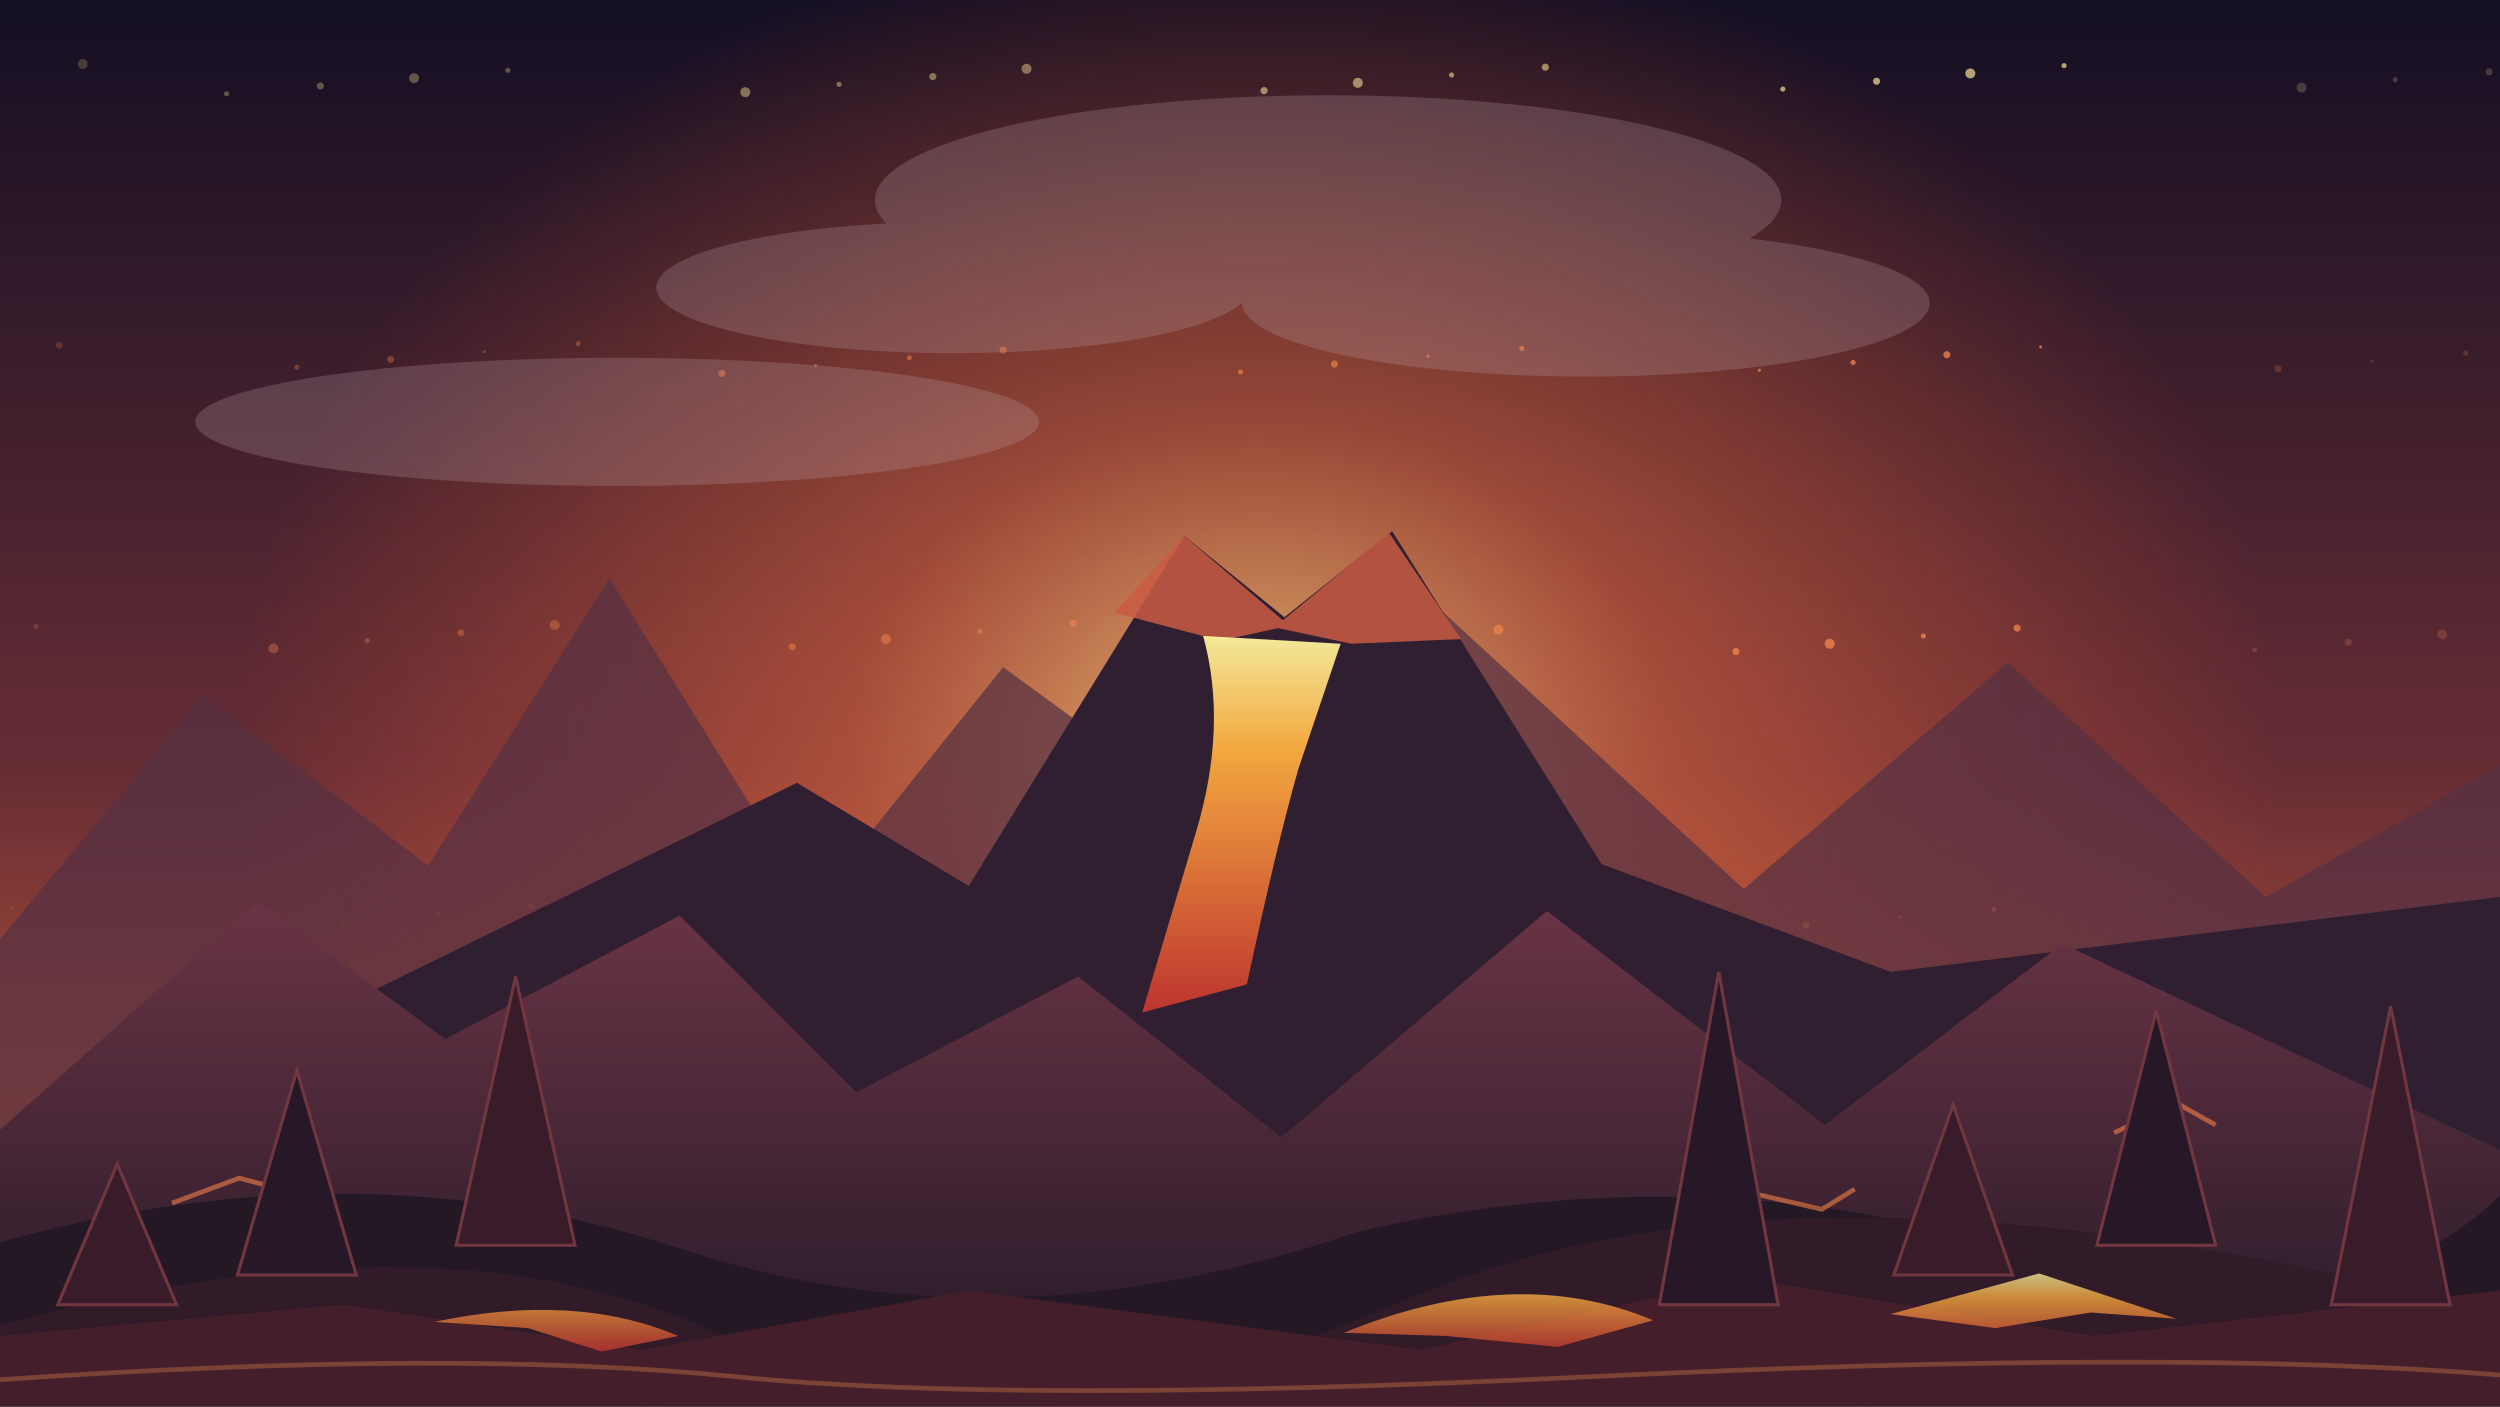
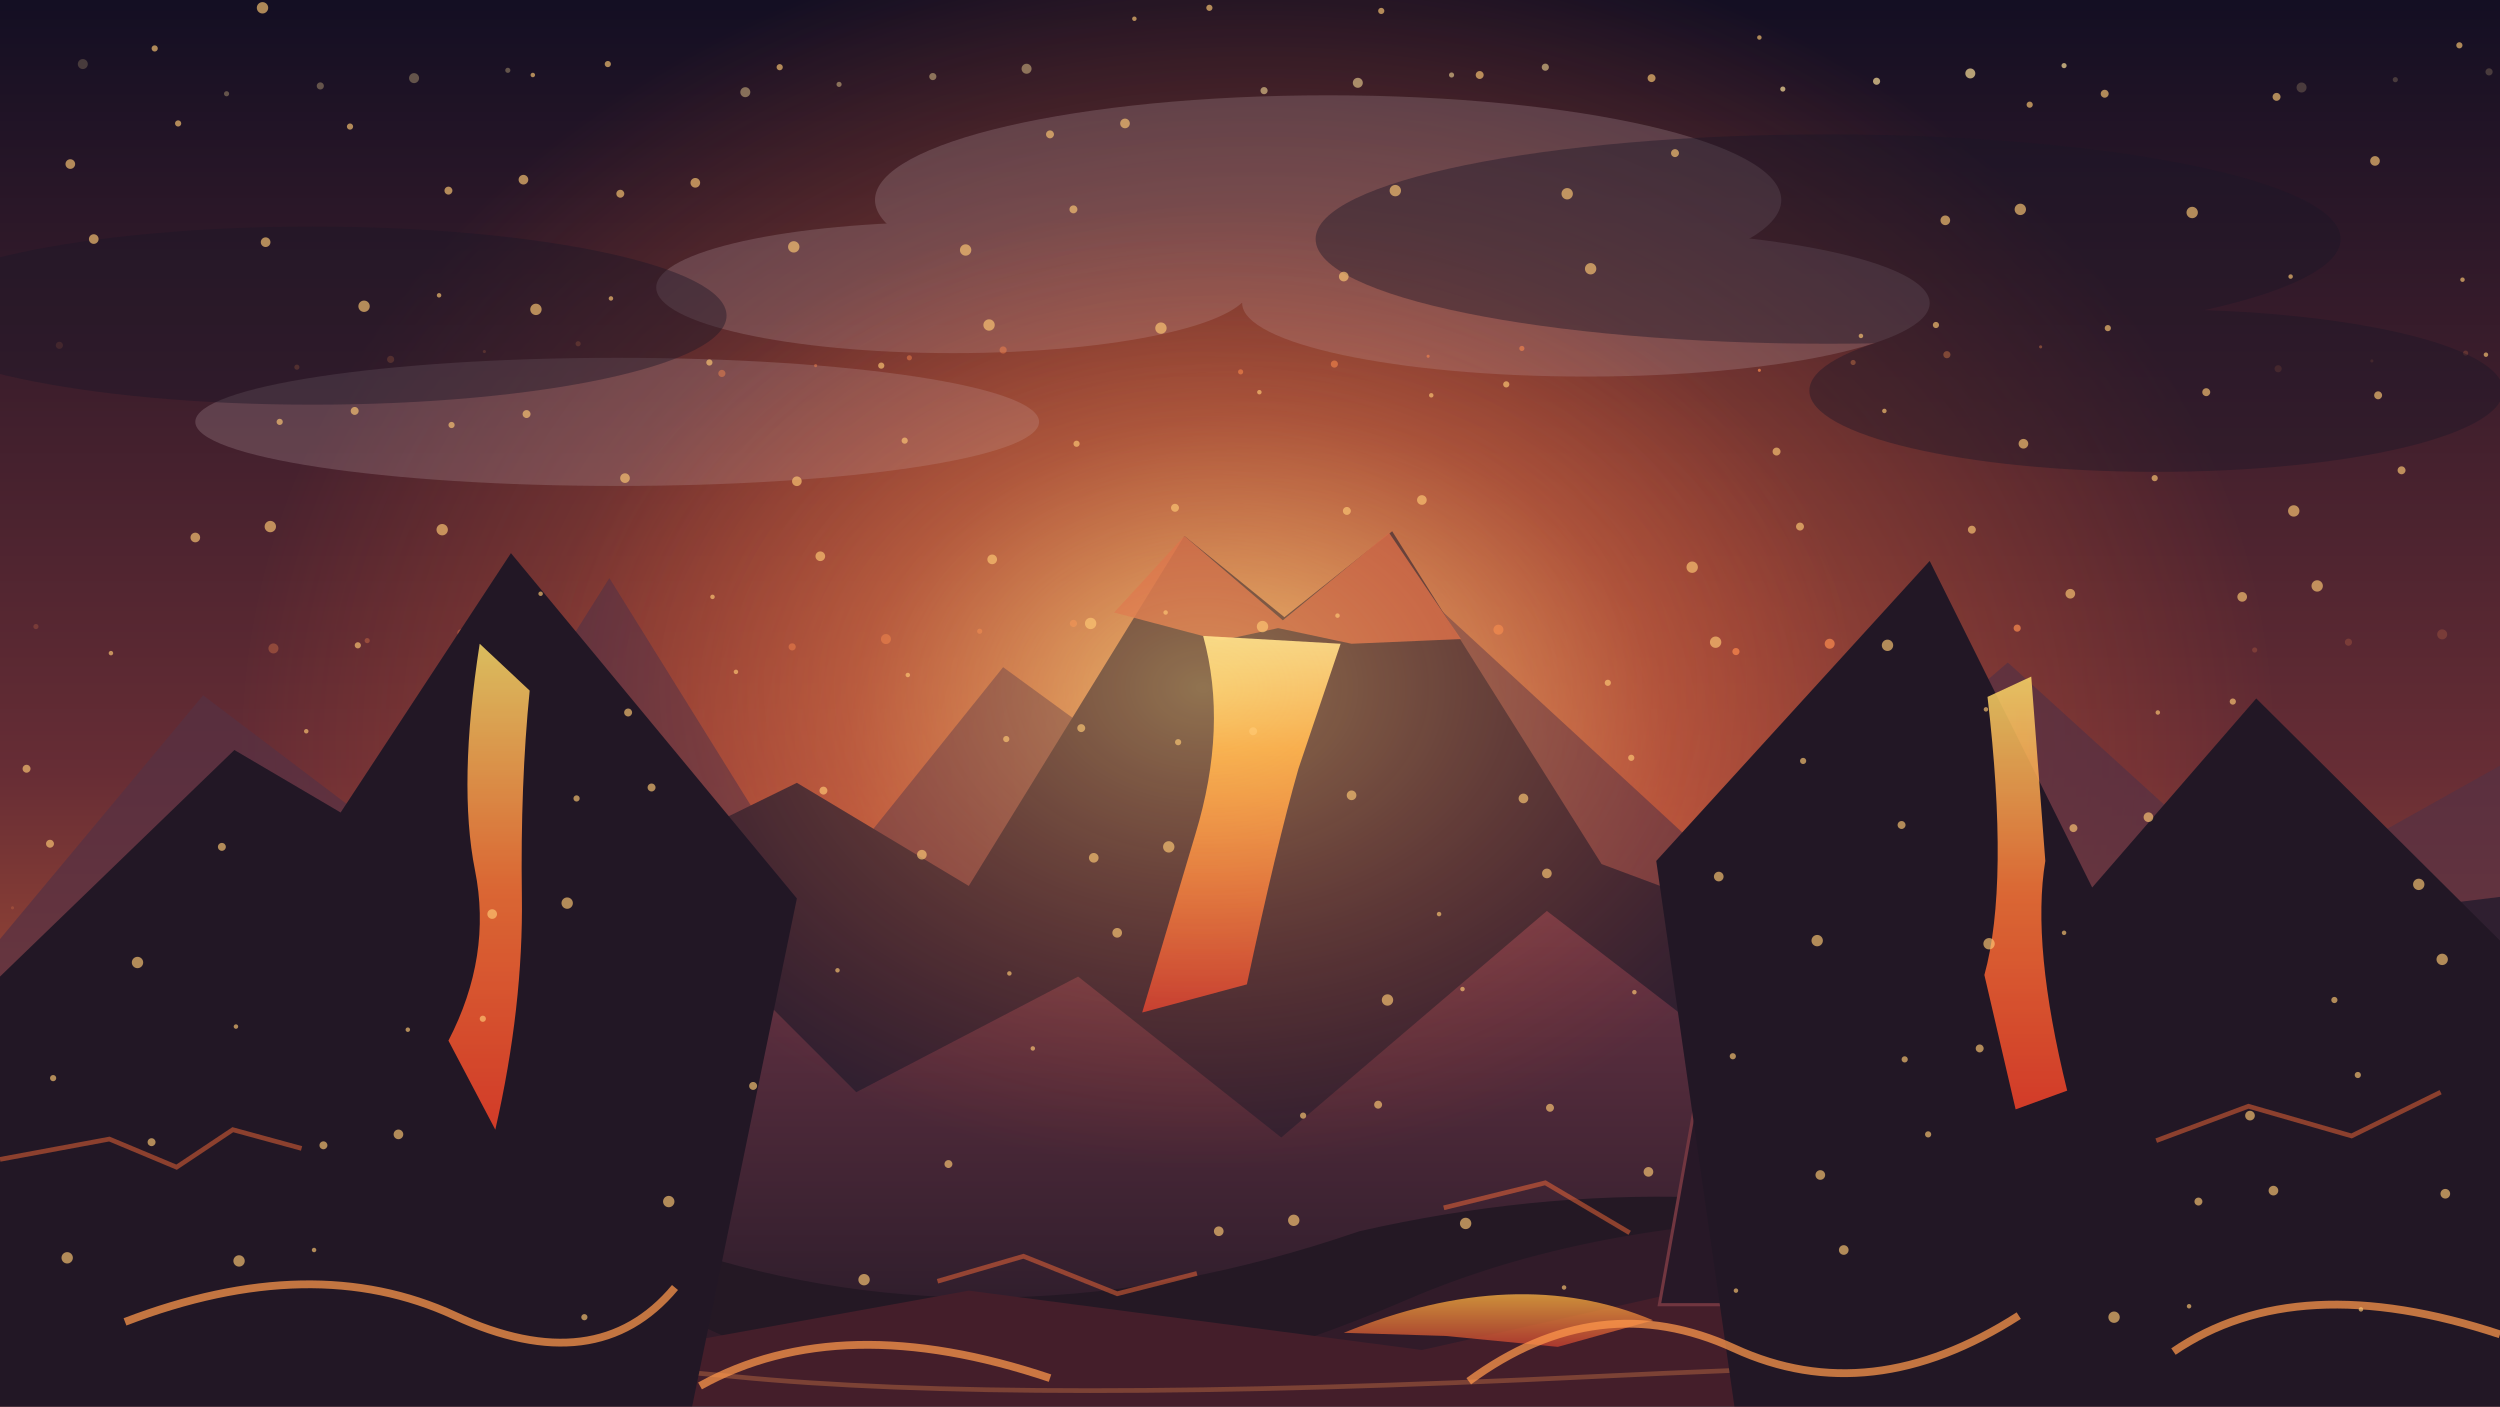
<svg xmlns="http://www.w3.org/2000/svg" viewBox="0 0 1600 900" width="1600" height="900">
  <defs>
    <linearGradient id="sky" x2="0" y2="1">
      <stop stop-color="#140f23" />
      <stop offset=".55" stop-color="#672d35" />
      <stop offset="1" stop-color="#e66e34" />
    </linearGradient>
    <radialGradient id="glow">
      <stop stop-color="#ffdd84" stop-opacity=".82" />
      <stop offset=".4" stop-color="#ff7843" stop-opacity=".44" />
      <stop offset="1" stop-color="#ff6330" stop-opacity="0" />
    </radialGradient>
    <linearGradient id="magma" x2="0" y2="1">
      <stop stop-color="#fff5a0" />
      <stop offset=".3" stop-color="#ffb040" />
      <stop offset="1" stop-color="#c6362e" />
    </linearGradient>
    <linearGradient id="stone" x2="0" y2="1">
      <stop stop-color="#6a3445" />
      <stop offset="1" stop-color="#211826" />
    </linearGradient>
  </defs>
  <rect width="1600" height="900" fill="url(#sky)" />
  <ellipse cx="805" cy="480" rx="650" ry="540" fill="url(#glow)" />
  <g opacity=".26" fill="#b9a0a7">
    <ellipse cx="610" cy="184" rx="190" ry="42" />
    <ellipse cx="850" cy="128" rx="290" ry="67" />
    <ellipse cx="1015" cy="194" rx="220" ry="47" />
    <ellipse cx="395" cy="270" rx="270" ry="41" />
  </g>
  <circle cx="53" cy="41" r="3.2" fill="#ffe39c" opacity="0.20" />
  <circle cx="370" cy="220" r="1.65" fill="#ff8e4f" opacity="0.32" />
  <circle cx="687" cy="399" r="2.3" fill="#ff8e4f" opacity="0.44" />
  <circle cx="1004" cy="578" r="1" fill="#ff8e4f" opacity="0.56" />
  <circle cx="1321" cy="42" r="1.65" fill="#ffe39c" opacity="0.68" />
  <circle cx="38" cy="221" r="2.3" fill="#ff8e4f" opacity="0.20" />
  <circle cx="355" cy="400" r="3.2" fill="#ff8e4f" opacity="0.32" />
  <circle cx="672" cy="579" r="1.65" fill="#ff8e4f" opacity="0.44" />
  <circle cx="989" cy="43" r="2.3" fill="#ffe39c" opacity="0.56" />
  <circle cx="1306" cy="222" r="1" fill="#ff8e4f" opacity="0.68" />
  <circle cx="23" cy="401" r="1.65" fill="#ff8e4f" opacity="0.20" />
  <circle cx="340" cy="580" r="2.3" fill="#ff8e4f" opacity="0.32" />
  <circle cx="657" cy="44" r="3.2" fill="#ffe39c" opacity="0.44" />
  <circle cx="974" cy="223" r="1.65" fill="#ff8e4f" opacity="0.56" />
  <circle cx="1291" cy="402" r="2.3" fill="#ff8e4f" opacity="0.68" />
  <circle cx="8" cy="581" r="1" fill="#ff8e4f" opacity="0.20" />
  <circle cx="325" cy="45" r="1.65" fill="#ffe39c" opacity="0.32" />
  <circle cx="642" cy="224" r="2.3" fill="#ff8e4f" opacity="0.44" />
  <circle cx="959" cy="403" r="3.2" fill="#ff8e4f" opacity="0.56" />
  <circle cx="1276" cy="582" r="1.65" fill="#ff8e4f" opacity="0.68" />
  <circle cx="1593" cy="46" r="2.3" fill="#ffe39c" opacity="0.20" />
  <circle cx="310" cy="225" r="1" fill="#ff8e4f" opacity="0.32" />
  <circle cx="627" cy="404" r="1.65" fill="#ff8e4f" opacity="0.44" />
  <circle cx="944" cy="583" r="2.3" fill="#ff8e4f" opacity="0.56" />
  <circle cx="1261" cy="47" r="3.2" fill="#ffe39c" opacity="0.68" />
  <circle cx="1578" cy="226" r="1.65" fill="#ff8e4f" opacity="0.20" />
  <circle cx="295" cy="405" r="2.3" fill="#ff8e4f" opacity="0.32" />
  <circle cx="612" cy="584" r="1" fill="#ff8e4f" opacity="0.44" />
  <circle cx="929" cy="48" r="1.65" fill="#ffe39c" opacity="0.56" />
  <circle cx="1246" cy="227" r="2.3" fill="#ff8e4f" opacity="0.68" />
  <circle cx="1563" cy="406" r="3.2" fill="#ff8e4f" opacity="0.20" />
  <circle cx="280" cy="585" r="1.65" fill="#ff8e4f" opacity="0.32" />
  <circle cx="597" cy="49" r="2.3" fill="#ffe39c" opacity="0.44" />
  <circle cx="914" cy="228" r="1" fill="#ff8e4f" opacity="0.56" />
  <circle cx="1231" cy="407" r="1.65" fill="#ff8e4f" opacity="0.68" />
  <circle cx="1548" cy="586" r="2.3" fill="#ff8e4f" opacity="0.20" />
  <circle cx="265" cy="50" r="3.2" fill="#ffe39c" opacity="0.32" />
  <circle cx="582" cy="229" r="1.65" fill="#ff8e4f" opacity="0.44" />
  <circle cx="899" cy="408" r="2.3" fill="#ff8e4f" opacity="0.56" />
  <circle cx="1216" cy="587" r="1" fill="#ff8e4f" opacity="0.68" />
  <circle cx="1533" cy="51" r="1.65" fill="#ffe39c" opacity="0.20" />
  <circle cx="250" cy="230" r="2.3" fill="#ff8e4f" opacity="0.32" />
  <circle cx="567" cy="409" r="3.2" fill="#ff8e4f" opacity="0.44" />
  <circle cx="884" cy="588" r="1.65" fill="#ff8e4f" opacity="0.56" />
  <circle cx="1201" cy="52" r="2.3" fill="#ffe39c" opacity="0.68" />
  <circle cx="1518" cy="231" r="1" fill="#ff8e4f" opacity="0.20" />
  <circle cx="235" cy="410" r="1.65" fill="#ff8e4f" opacity="0.32" />
  <circle cx="552" cy="589" r="2.3" fill="#ff8e4f" opacity="0.44" />
  <circle cx="869" cy="53" r="3.2" fill="#ffe39c" opacity="0.56" />
  <circle cx="1186" cy="232" r="1.65" fill="#ff8e4f" opacity="0.68" />
  <circle cx="1503" cy="411" r="2.3" fill="#ff8e4f" opacity="0.20" />
  <circle cx="220" cy="590" r="1" fill="#ff8e4f" opacity="0.32" />
  <circle cx="537" cy="54" r="1.65" fill="#ffe39c" opacity="0.44" />
  <circle cx="854" cy="233" r="2.3" fill="#ff8e4f" opacity="0.56" />
  <circle cx="1171" cy="412" r="3.2" fill="#ff8e4f" opacity="0.68" />
  <circle cx="1488" cy="591" r="1.65" fill="#ff8e4f" opacity="0.20" />
  <circle cx="205" cy="55" r="2.3" fill="#ffe39c" opacity="0.32" />
  <circle cx="522" cy="234" r="1" fill="#ff8e4f" opacity="0.44" />
  <circle cx="839" cy="413" r="1.65" fill="#ff8e4f" opacity="0.56" />
  <circle cx="1156" cy="592" r="2.3" fill="#ff8e4f" opacity="0.68" />
  <circle cx="1473" cy="56" r="3.2" fill="#ffe39c" opacity="0.20" />
  <circle cx="190" cy="235" r="1.65" fill="#ff8e4f" opacity="0.32" />
  <circle cx="507" cy="414" r="2.3" fill="#ff8e4f" opacity="0.44" />
  <circle cx="824" cy="593" r="1" fill="#ff8e4f" opacity="0.56" />
  <circle cx="1141" cy="57" r="1.65" fill="#ffe39c" opacity="0.68" />
  <circle cx="1458" cy="236" r="2.3" fill="#ff8e4f" opacity="0.20" />
  <circle cx="175" cy="415" r="3.2" fill="#ff8e4f" opacity="0.32" />
  <circle cx="492" cy="594" r="1.65" fill="#ff8e4f" opacity="0.44" />
  <circle cx="809" cy="58" r="2.3" fill="#ffe39c" opacity="0.56" />
  <circle cx="1126" cy="237" r="1" fill="#ff8e4f" opacity="0.68" />
  <circle cx="1443" cy="416" r="1.65" fill="#ff8e4f" opacity="0.20" />
  <circle cx="160" cy="595" r="2.3" fill="#ff8e4f" opacity="0.32" />
  <circle cx="477" cy="59" r="3.2" fill="#ffe39c" opacity="0.44" />
  <circle cx="794" cy="238" r="1.65" fill="#ff8e4f" opacity="0.56" />
  <circle cx="1111" cy="417" r="2.3" fill="#ff8e4f" opacity="0.68" />
  <circle cx="1428" cy="596" r="1" fill="#ff8e4f" opacity="0.20" />
  <circle cx="145" cy="60" r="1.65" fill="#ffe39c" opacity="0.32" />
  <circle cx="462" cy="239" r="2.3" fill="#ff8e4f" opacity="0.44" />
  <path d="M0 601L130 445 274 554 390 370 520 579 642 427 790 535 913 382 1116 569 1285 424 1450 574 1600 490V900H0Z" fill="#563042" opacity=".72" />
  <path d="M155 675L510 501 620 567 758 343 822 395 891 340 1025 553 1210 622 1600 574V900H0Z" fill="#2f1f30" />
  <path d="M713 392L758 343 821 397 889 341 935 409 865 412 818 402 781 410Z" fill="#ca5b43" opacity=".85" />
  <path d="M770 407Q786 465 765 534L731 648L798 630Q817 541 831 492L858 412" fill="url(#magma)" opacity=".94" />
  <path d="M0 723L165 577 285 665 435 586 548 699 690 625 820 728 990 583 1168 720 1320 604 1600 736V900H0Z" fill="url(#stone)" />
  <path d="M0 795Q230 731 435 799T870 788Q1090 738 1295 801T1600 765V900H0Z" fill="#241824" />
  <path d="M0 848Q285 770 465 856T900 832T1600 841V900H0Z" fill="#311b29" />
  <path d="M0 855L220 835 410 864 620 826 910 864 1115 818 1340 855 1600 826V900H0Z" fill="#441e2a" />
  <path d="M278 846q90 -19 156 9l-49 10-47-15Z M860 853q110 -45 198 -8l-61 17-72-7Z M1210 841l95 -26 88 29-55-4-61 10Z" fill="url(#magma)" opacity=".75" />
  <g fill="none" stroke="#ff8546" stroke-width="3" opacity=".56">
    <path d="M110 770l43 -16 23 6 21-9" />
    <path d="M1090 776l33 -12 43 10 21 -13" />
    <path d="M1353 725l40 -19 25 14" />
  </g>
  <path d="M37 835l38 -90l38 90Z" fill="#381c2a" stroke="#713640" stroke-width="2" />
  <path d="M152 816l38 -131l38 131Z" fill="#271827" stroke="#713640" stroke-width="2" />
  <path d="M292 797l38 -172l38 172Z" fill="#381c2a" stroke="#713640" stroke-width="2" />
  <path d="M1062 835l38 -213l38 213Z" fill="#271827" stroke="#713640" stroke-width="2" />
  <path d="M1212 816l38 -109l38 109Z" fill="#381c2a" stroke="#713640" stroke-width="2" />
  <path d="M1342 797l38 -150l38 150Z" fill="#271827" stroke="#713640" stroke-width="2" />
  <path d="M1492 835l38 -191l38 191Z" fill="#381c2a" stroke="#713640" stroke-width="2" />
  <path d="M0 883Q290 863 470 881T1020 881T1600 880" stroke="#ff9850" stroke-width="3" fill="none" opacity=".3" />
+   <defs>
+     <radialGradient id="vHeat">
+       <stop stop-color="#ffd174" stop-opacity=".47" />
+       <stop offset="1" stop-color="#ff552c" stop-opacity="0" />
+     </radialGradient>
+     <linearGradient id="vStream" x2="0" y2="1">
+       <stop stop-color="#ffde6a" />
+       <stop offset=".5" stop-color="#ff7737" />
+       <stop offset="1" stop-color="#f54229" />
+     </linearGradient>
+   </defs>
+   <ellipse cx="770" cy="440" rx="420" ry="310" fill="url(#vHeat)" />
+   <g opacity=".42" fill="#1b1526">
+     <ellipse cx="200" cy="202" rx="265" ry="57" />
+     <ellipse cx="1170" cy="153" rx="328" ry="67" />
+     <ellipse cx="1380" cy="250" rx="222" ry="52" />
+   </g>
+   <g fill="#221725">
+     <path d="M0 625l150-145 68 40 109-166 183 221-67 325H0Z" />
+     <path d="M1600 602l-156-155-105 121-104-209-175 192 50 349h490Z" />
+   </g>
+   <g fill="url(#vStream)" opacity=".83">
+     <path d="M307 412q-14 90-3 145t-17 109l30 57q18 -79 17 -150t5 -131Z" />
+     <path d="M1272 446q14 120-2 178l20 86 33-12q-23 -93-14-147l-9-118Z" />
+   </g>
+   <g stroke="#ff984b" opacity=".73" stroke-width="5" fill="none">
+     <path d="M80 846q120 -46 211-4t141 -18" />
+     <path d="M448 887q90 -50 224-5" />
+     <path d="M940 884q83 -61 170-21t182-21" />
+     <path d="M1391 865q79 -54 209-11" />
+   </g>
+   <g stroke="#ff6d38" stroke-width="3" opacity=".48" fill="none">
+     <path d="M0 742l70-13 43 18 36-24 44 12M1380 730l59-22 66 19 57-28" />
+     <path d="M600 820l55-16 60 24 51-13" />
+     <path d="M924 773l65-16 54 32" />
+   </g>
+   <g fill="#ffca74" opacity=".65">
+     <circle cx="224" cy="81" r="1.99" />
+     <circle cx="397" cy="124" r="2.54" />
+     <circle cx="743" cy="210" r="3.64" />
+     <circle cx="916" cy="253" r="1.44" />
+     <circle cx="1262" cy="339" r="2.54" />
+     <circle cx="1435" cy="382" r="3.09" />
+     <circle cx="196" cy="468" r="1.44" />
+     <circle cx="369" cy="511" r="1.99" />
+     <circle cx="715" cy="597" r="3.09" />
+     <circle cx="888" cy="640" r="3.64" />
+     <circle cx="1234" cy="726" r="1.99" />
+     <circle cx="1407" cy="769" r="2.54" />
+     <circle cx="168" cy="5" r="3.64" />
+     <circle cx="341" cy="48" r="1.44" />
+     <circle cx="687" cy="134" r="2.54" />
+     <circle cx="860" cy="177" r="3.09" />
+     <circle cx="1206" cy="263" r="1.44" />
+     <circle cx="1379" cy="306" r="1.99" />
+     <circle cx="170" cy="155" r="3.09" />
+     <circle cx="343" cy="198" r="3.64" />
+     <circle cx="689" cy="284" r="1.99" />
+     <circle cx="862" cy="327" r="2.54" />
+     <circle cx="1208" cy="413" r="3.64" />
+     <circle cx="1381" cy="456" r="1.44" />
+     <circle cx="142" cy="542" r="2.54" />
+     <circle cx="315" cy="585" r="3.09" />
+     <circle cx="661" cy="671" r="1.44" />
+     <circle cx="834" cy="714" r="1.99" />
+     <circle cx="1180" cy="800" r="3.09" />
+     <circle cx="1353" cy="843" r="3.64" />
+     <circle cx="114" cy="79" r="1.99" />
+     <circle cx="287" cy="122" r="2.54" />
+     <circle cx="633" cy="208" r="3.64" />
+     <circle cx="806" cy="251" r="1.44" />
+     <circle cx="1152" cy="337" r="2.54" />
+     <circle cx="1325" cy="380" r="3.09" />
+     <circle cx="289" cy="272" r="1.99" />
+     <circle cx="635" cy="358" r="3.09" />
+     <circle cx="808" cy="401" r="3.64" />
+     <circle cx="1154" cy="487" r="1.99" />
+     <circle cx="1327" cy="530" r="2.54" />
+     <circle cx="88" cy="616" r="3.64" />
+     <circle cx="261" cy="659" r="1.44" />
+     <circle cx="607" cy="745" r="2.54" />
+     <circle cx="780" cy="788" r="3.09" />
+     <circle cx="1126" cy="24" r="1.44" />
+     <circle cx="1299" cy="67" r="1.99" />
+     <circle cx="60" cy="153" r="3.09" />
+     <circle cx="233" cy="196" r="3.64" />
+     <circle cx="579" cy="282" r="1.99" />
+     <circle cx="752" cy="325" r="2.54" />
+     <circle cx="1098" cy="411" r="3.64" />
+     <circle cx="1271" cy="454" r="1.44" />
+     <circle cx="32" cy="540" r="2.54" />
+     <circle cx="581" cy="432" r="1.44" />
+     <circle cx="754" cy="475" r="1.99" />
+     <circle cx="1100" cy="561" r="3.09" />
+     <circle cx="1273" cy="604" r="3.64" />
+     <circle cx="34" cy="690" r="1.99" />
+     <circle cx="207" cy="733" r="2.54" />
+     <circle cx="553" cy="819" r="3.64" />
+     <circle cx="726" cy="12" r="1.44" />
+     <circle cx="1072" cy="98" r="2.54" />
+     <circle cx="1245" cy="141" r="3.09" />
+     <circle cx="1591" cy="227" r="1.44" />
+     <circle cx="179" cy="270" r="1.99" />
+     <circle cx="525" cy="356" r="3.09" />
+     <circle cx="698" cy="399" r="3.64" />
+     <circle cx="1044" cy="485" r="1.99" />
+     <circle cx="1217" cy="528" r="2.54" />
+     <circle cx="1563" cy="614" r="3.64" />
+     <circle cx="151" cy="657" r="1.44" />
+     <circle cx="527" cy="506" r="2.54" />
+     <circle cx="700" cy="549" r="3.09" />
+     <circle cx="1046" cy="635" r="1.44" />
+     <circle cx="1219" cy="678" r="1.99" />
+     <circle cx="1565" cy="764" r="3.09" />
+     <circle cx="153" cy="807" r="3.64" />
+     <circle cx="499" cy="43" r="1.99" />
+     <circle cx="672" cy="86" r="2.54" />
+     <circle cx="1018" cy="172" r="3.64" />
+     <circle cx="1191" cy="215" r="1.44" />
+     <circle cx="1537" cy="301" r="2.54" />
+     <circle cx="125" cy="344" r="3.09" />
+     <circle cx="471" cy="430" r="1.44" />
+     <circle cx="644" cy="473" r="1.99" />
+     <circle cx="990" cy="559" r="3.09" />
+     <circle cx="1163" cy="602" r="3.64" />
+     <circle cx="1509" cy="688" r="1.99" />
+     <circle cx="97" cy="731" r="2.54" />
+     <circle cx="646" cy="623" r="1.44" />
+     <circle cx="992" cy="709" r="2.54" />
+     <circle cx="1165" cy="752" r="3.09" />
+     <circle cx="1511" cy="838" r="1.44" />
+     <circle cx="99" cy="31" r="1.99" />
+     <circle cx="445" cy="117" r="3.09" />
+     <circle cx="618" cy="160" r="3.64" />
+     <circle cx="964" cy="246" r="1.99" />
+     <circle cx="1137" cy="289" r="2.54" />
+     <circle cx="1483" cy="375" r="3.64" />
+     <circle cx="71" cy="418" r="1.44" />
+     <circle cx="417" cy="504" r="2.54" />
+     <circle cx="590" cy="547" r="3.09" />
+     <circle cx="936" cy="633" r="1.44" />
+     <circle cx="1109" cy="676" r="1.99" />
+     <circle cx="1455" cy="762" r="3.09" />
+     <circle cx="43" cy="805" r="3.64" />
+     <circle cx="389" cy="41" r="1.99" />
+     <circle cx="938" cy="783" r="3.64" />
+     <circle cx="1111" cy="826" r="1.44" />
+     <circle cx="1457" cy="62" r="2.54" />
+     <circle cx="45" cy="105" r="3.09" />
+     <circle cx="391" cy="191" r="1.44" />
+     <circle cx="564" cy="234" r="1.99" />
+     <circle cx="910" cy="320" r="3.09" />
+     <circle cx="1083" cy="363" r="3.64" />
+     <circle cx="1429" cy="449" r="1.99" />
+     <circle cx="17" cy="492" r="2.54" />
+     <circle cx="363" cy="578" r="3.64" />
+     <circle cx="536" cy="621" r="1.44" />
+     <circle cx="882" cy="707" r="2.54" />
+     <circle cx="1055" cy="750" r="3.09" />
+     <circle cx="1401" cy="836" r="1.44" />
+     <circle cx="1574" cy="29" r="1.99" />
+     <circle cx="335" cy="115" r="3.09" />
+     <circle cx="508" cy="158" r="3.64" />
+     <circle cx="884" cy="7" r="1.99" />
+     <circle cx="1057" cy="50" r="2.54" />
+     <circle cx="1403" cy="136" r="3.64" />
+     <circle cx="1576" cy="179" r="1.44" />
+     <circle cx="337" cy="265" r="2.54" />
+     <circle cx="510" cy="308" r="3.09" />
+     <circle cx="856" cy="394" r="1.44" />
+     <circle cx="1029" cy="437" r="1.99" />
+     <circle cx="1375" cy="523" r="3.09" />
+     <circle cx="1548" cy="566" r="3.64" />
+     <circle cx="309" cy="652" r="1.99" />
+     <circle cx="482" cy="695" r="2.54" />
+     <circle cx="828" cy="781" r="3.64" />
+     <circle cx="1001" cy="824" r="1.44" />
+     <circle cx="1347" cy="60" r="2.54" />
+     <circle cx="1520" cy="103" r="3.09" />
+     <circle cx="281" cy="189" r="1.44" />
+     <circle cx="454" cy="232" r="1.99" />
+     <circle cx="1003" cy="124" r="3.64" />
+     <circle cx="1349" cy="210" r="1.99" />
+     <circle cx="1522" cy="253" r="2.54" />
+     <circle cx="283" cy="339" r="3.64" />
+     <circle cx="456" cy="382" r="1.44" />
+     <circle cx="802" cy="468" r="2.54" />
+     <circle cx="975" cy="511" r="3.09" />
+     <circle cx="1321" cy="597" r="1.44" />
+     <circle cx="1494" cy="640" r="1.99" />
+     <circle cx="255" cy="726" r="3.09" />
+     <circle cx="428" cy="769" r="3.64" />
+     <circle cx="774" cy="5" r="1.99" />
+     <circle cx="947" cy="48" r="2.54" />
+     <circle cx="1293" cy="134" r="3.64" />
+     <circle cx="1466" cy="177" r="1.44" />
+     <circle cx="227" cy="263" r="2.54" />
+     <circle cx="400" cy="306" r="3.09" />
+     <circle cx="746" cy="392" r="1.44" />
+     <circle cx="1295" cy="284" r="3.09" />
+     <circle cx="1468" cy="327" r="3.64" />
+     <circle cx="229" cy="413" r="1.99" />
+     <circle cx="402" cy="456" r="2.54" />
+     <circle cx="748" cy="542" r="3.64" />
+     <circle cx="921" cy="585" r="1.44" />
+     <circle cx="1267" cy="671" r="2.54" />
+     <circle cx="1440" cy="714" r="3.09" />
+     <circle cx="201" cy="800" r="1.44" />
+     <circle cx="374" cy="843" r="1.99" />
+     <circle cx="720" cy="79" r="3.09" />
+     <circle cx="893" cy="122" r="3.64" />
+     <circle cx="1239" cy="208" r="1.99" />
+     <circle cx="1412" cy="251" r="2.54" />
+     <circle cx="173" cy="337" r="3.64" />
+     <circle cx="346" cy="380" r="1.44" />
+     <circle cx="692" cy="466" r="2.54" />
+     <circle cx="865" cy="509" r="3.09" />
+   </g>
</svg>
